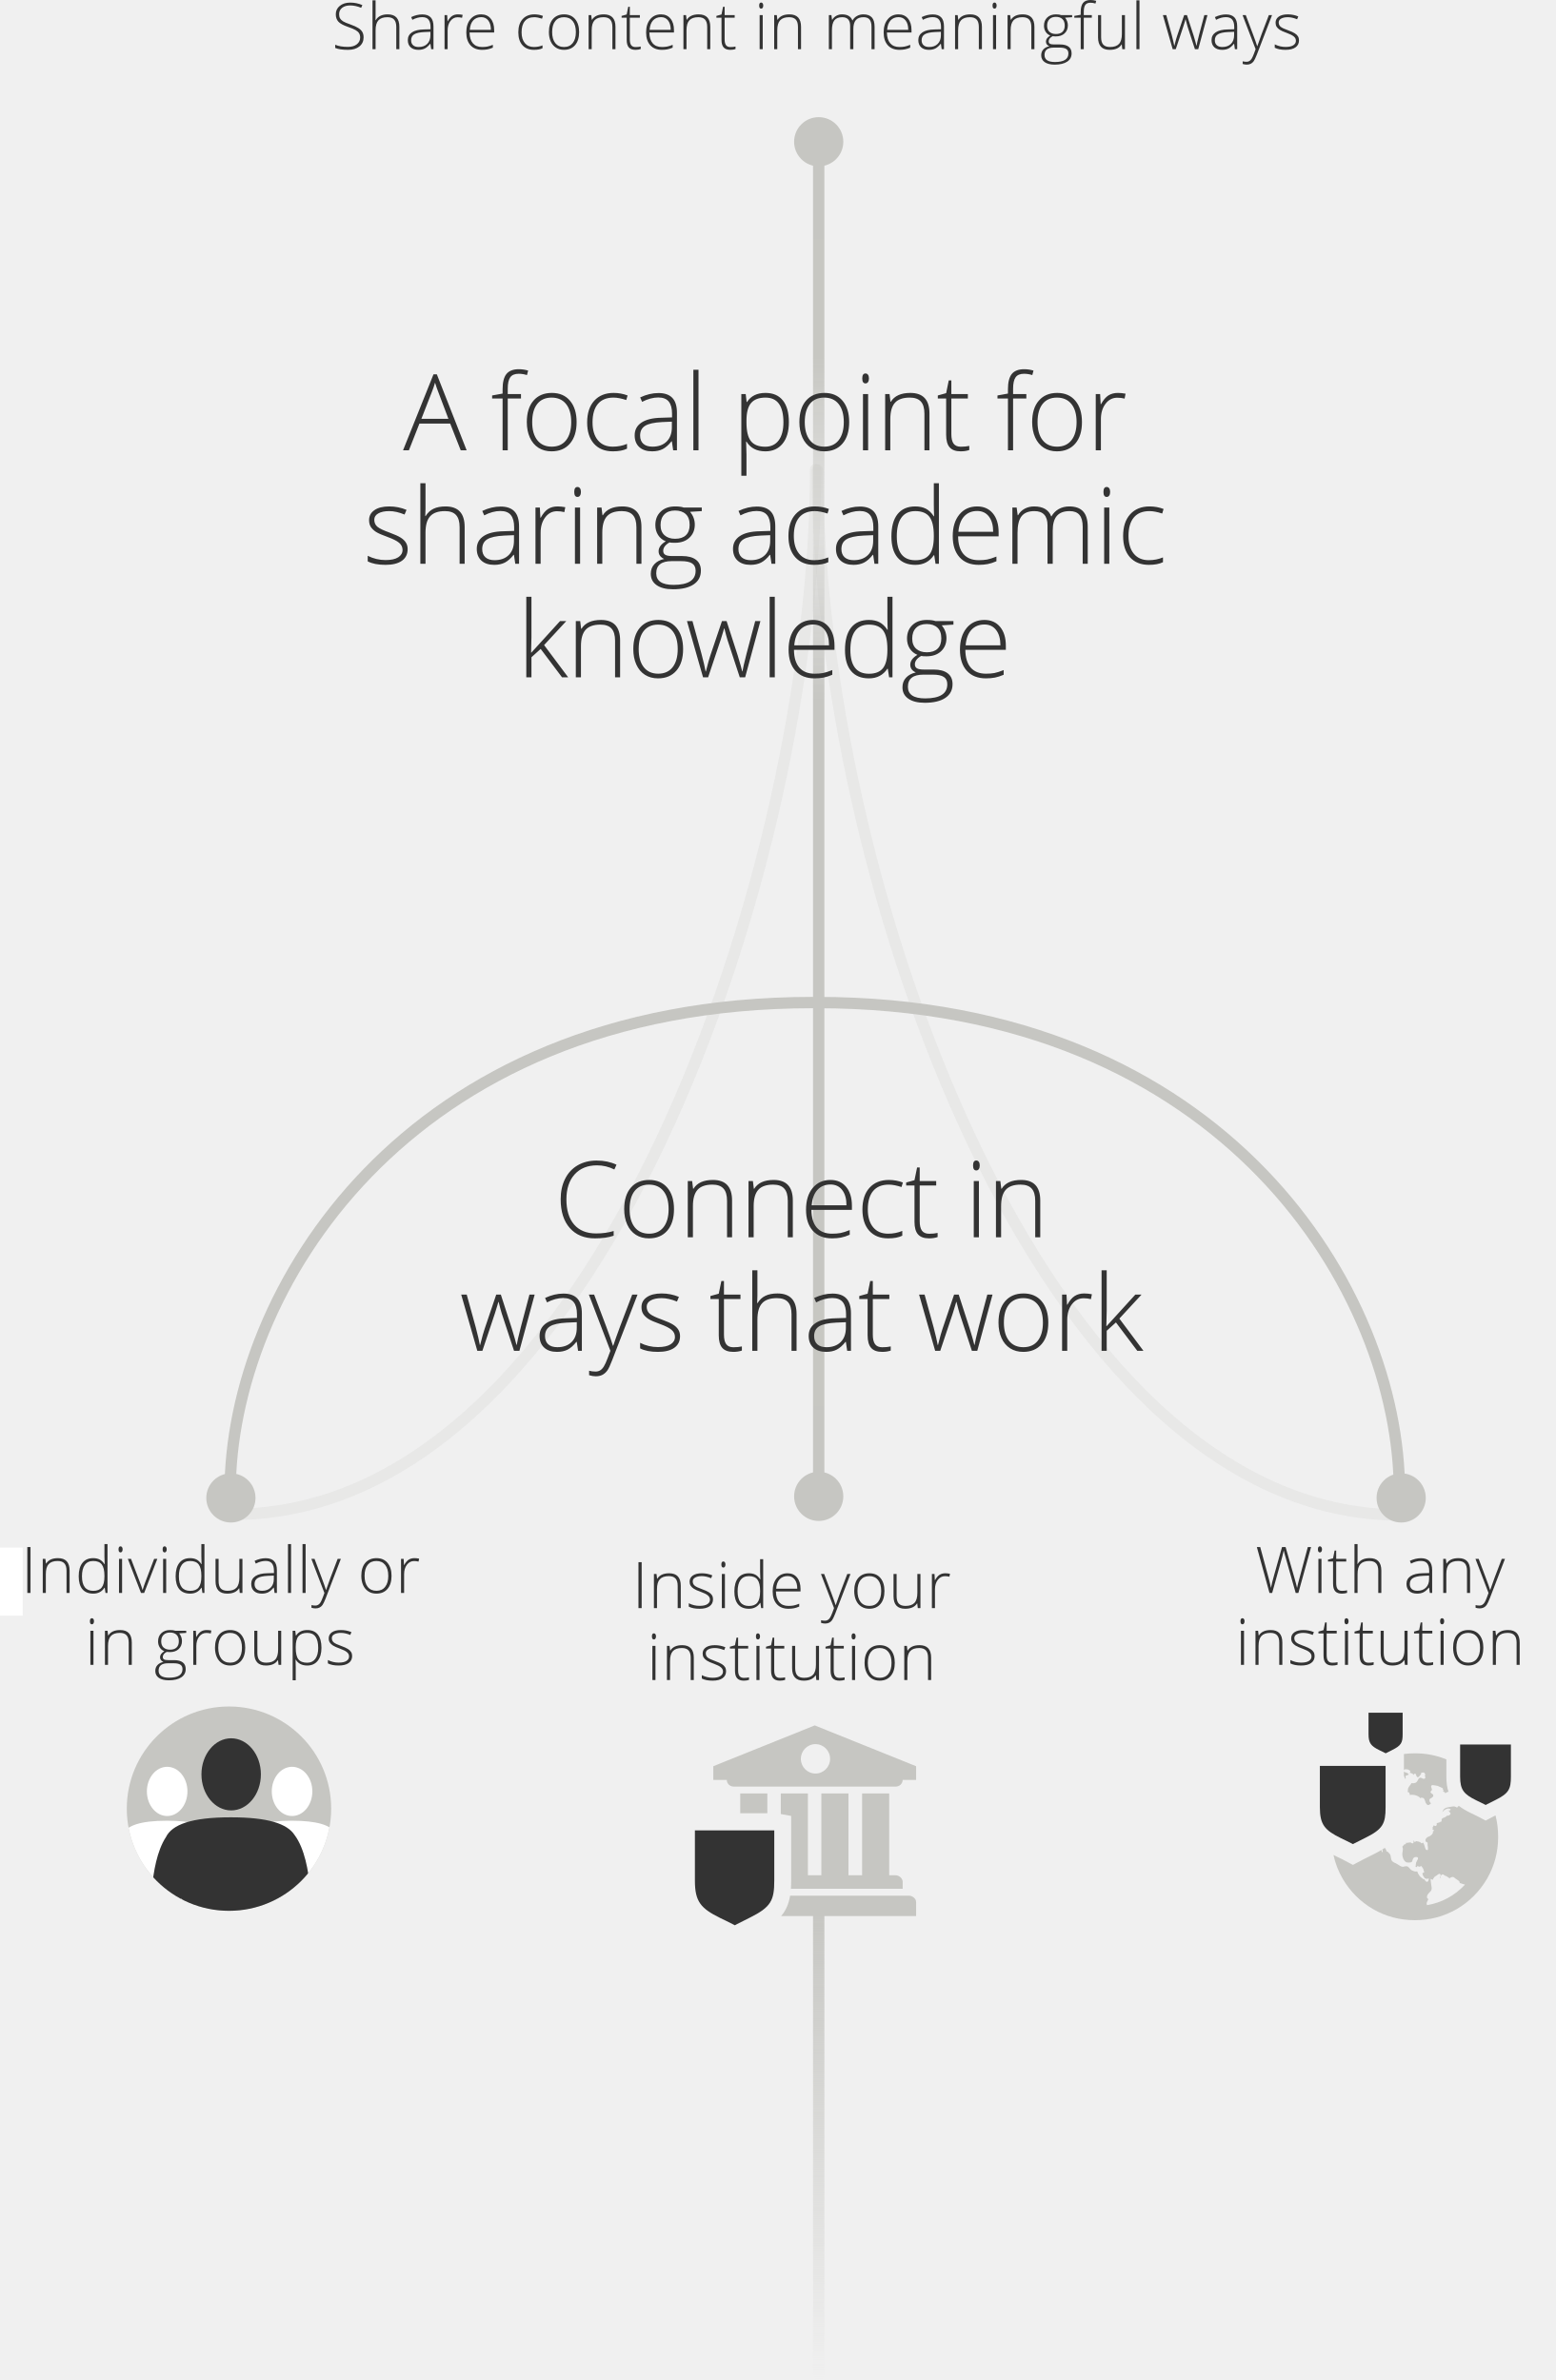
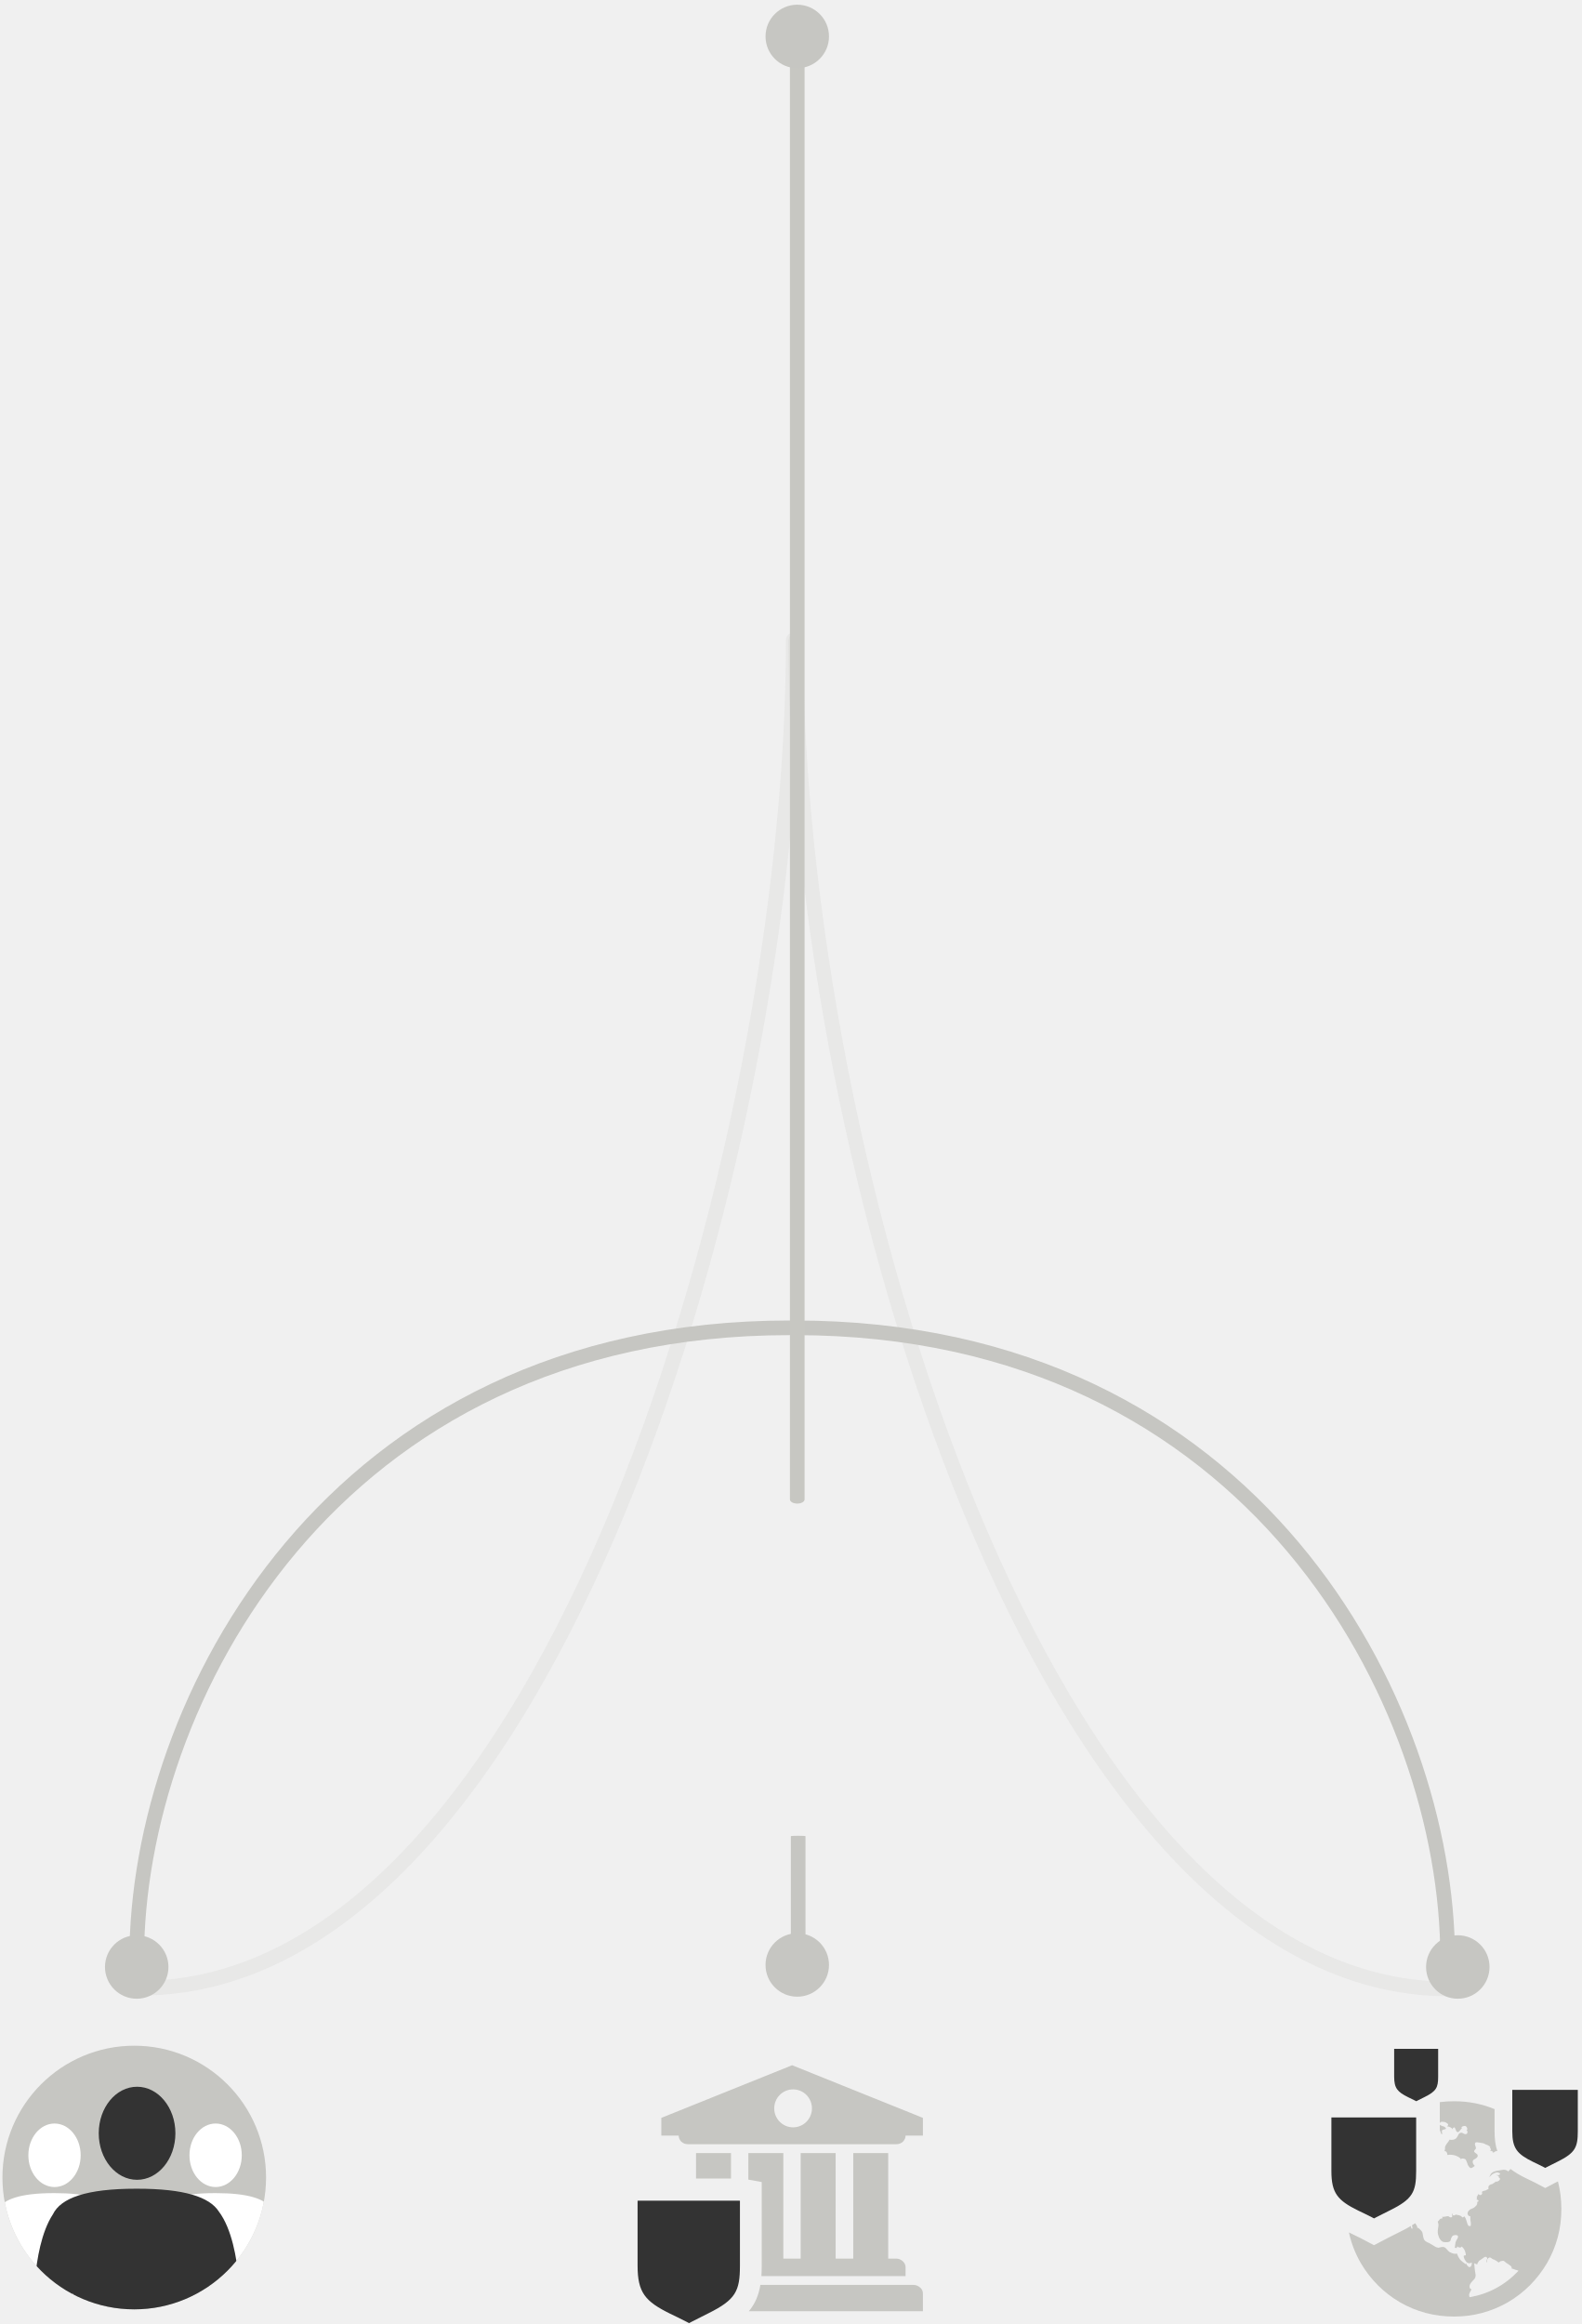
- <svg xmlns="http://www.w3.org/2000/svg" xmlns:xlink="http://www.w3.org/1999/xlink" width="411px" height="629px" viewBox="0 0 411 629" version="1.1">
+ <svg xmlns="http://www.w3.org/2000/svg" xmlns:xlink="http://www.w3.org/1999/xlink" width="324px" height="476px" viewBox="0 0 324 476" version="1.1">
  <defs>
    <filter x="-50%" y="-50%" width="200%" height="200%" filterUnits="objectBoundingBox" id="filter-1">
      <feGaussianBlur stdDeviation="0" in="SourceGraphic" result="blur" />
    </filter>
    <filter x="-50%" y="-50%" width="200%" height="200%" filterUnits="objectBoundingBox" id="filter-2">
      <feGaussianBlur stdDeviation="0" in="SourceGraphic" result="blur" />
    </filter>
-     <linearGradient x1="50%" y1="0%" x2="50%" y2="100%" id="linearGradient-3">
-       <stop stop-color="#C6C6C2" offset="0%" />
-       <stop stop-color="#C6C6C2" stop-opacity="0" offset="100%" />
-     </linearGradient>
-     <linearGradient x1="50%" y1="0%" x2="50%" y2="100%" id="linearGradient-4">
-       <stop stop-color="#C6C6C2" offset="0%" />
-       <stop stop-color="#C7C7C2" offset="16.974%" />
-       <stop stop-color="#C6C6C2" stop-opacity="0.25" offset="29.907%" />
-       <stop stop-color="#C6C6C2" offset="41.735%" />
-       <stop stop-color="#C6C6C2" offset="81.324%" />
-       <stop stop-color="#C7C7C2" offset="89.537%" />
-       <stop stop-color="#C6C6C2" offset="95.759%" />
-       <stop stop-color="#C6C6C2" offset="100%" />
-     </linearGradient>
-     <circle id="path-5" cx="27" cy="27" r="27" />
+     <circle id="path-3" cx="27" cy="27" r="27" />
  </defs>
-   <g id="1024-DiagramSlices" stroke="none" stroke-width="1" fill="none" fill-rule="evenodd">
-     <g id="450Diagram" transform="translate(-7, -234)">
-       <g id="/homeDiagram450" transform="translate(7, 104)">
-         <g id="bgLines" transform="translate(33.5, 0)">
+   <g id="Page-1" stroke="none" stroke-width="1" fill="none" fill-rule="evenodd">
+     <g id="450Diagram" transform="translate(-62, -177)">
+       <g id="450" transform="translate(62, 84)">
+         <g id="bgLines" transform="translate(0.5, 0)">
          <g transform="translate(20.3125, 0.961538)">
-             <path d="M162.188,253.269 C162.188,359.531 220.528,529.413 316.108,529.413" id="lineBGBottomRight" stroke="#C6C6C2" stroke-width="3" stroke-linecap="round" stroke-linejoin="round" opacity="0.2" filter="url(#filter-1)" />
-             <path d="M161.688,253.112 C161.688,358.18 103.961,529.256 7.767,529.256" id="lineBGBottomLeft" stroke="#C6C6C2" stroke-width="3" stroke-linecap="round" stroke-linejoin="round" opacity="0.2" filter="url(#filter-2)" />
-             <path d="M7,523.077 C7,471 52.619,394 160.92,394" id="lineCurvedBottomLeft" stroke="#C6C6C2" stroke-width="3" stroke-linecap="round" stroke-linejoin="round" />
-             <path d="M315.92,523.077 C315.92,471 270.302,394 162,394" id="lineCurvedBottomRight" stroke="#C6C6C2" stroke-width="3" stroke-linecap="round" stroke-linejoin="round" />
-             <path d="M161,634.5 L161,756.509 C161,757.338 161.672,758.009 162.5,758.009 C163.328,758.009 164,757.338 164,756.509 L164,634.5 C164,633.672 163.328,633 162.5,633 C161.672,633 161,633.672 161,634.5 L161,634.5 Z" id="Shape" fill="url(#linearGradient-3)" />
-             <path d="M161,163.744 L161,524.82 C161,525.395 161.672,525.86 162.5,525.86 C163.328,525.86 164,525.395 164,524.82 L164,163.744 C164,163.17 163.328,162.705 162.5,162.705 C161.672,162.705 161,163.17 161,163.744 L161,163.744 Z" id="lineCenter" fill="url(#linearGradient-4)" />
-             <ellipse id="circleGroup" fill="#C6C6C2" cx="162.5" cy="166.5" rx="6.5" ry="6.5" />
-             <circle id="circleGroup" fill="#C6C6C2" cx="7.193" cy="524.916" r="6.5" />
-             <circle id="circleGroup" fill="#C6C6C2" cx="162.5" cy="524.5" r="6.5" />
-             <circle id="circleGroup" fill="#C6C6C2" cx="316.395" cy="524.916" r="6.5" />
+             <path d="M142.188,223.269 C142.188,329.531 192.875,499.413 275.915,499.413" id="lineBGBottomRight" stroke="#C6C6C2" stroke-width="3" stroke-linecap="round" stroke-linejoin="round" opacity="0.2" filter="url(#filter-1)" />
+             <path d="M141.688,223.112 C141.688,328.18 91.534,499.256 7.96,499.256" id="lineBGBottomLeft" stroke="#C6C6C2" stroke-width="3" stroke-linecap="round" stroke-linejoin="round" opacity="0.2" filter="url(#filter-2)" />
+             <path d="M7.193,493.077 C7.193,441 46.827,364 140.92,364" id="lineCurvedBottomLeft" stroke="#C6C6C2" stroke-width="3" stroke-linecap="round" stroke-linejoin="round" />
+             <path d="M275.728,493.077 C275.728,441 236.094,364 142,364" id="lineCurvedBottomRight" stroke="#C6C6C2" stroke-width="3" stroke-linecap="round" stroke-linejoin="round" />
+             <path d="M141,104.847 L141,399.153 C141,399.621 141.672,400 142.5,400 C143.328,400 144,399.621 144,399.153 L144,104.847 C144,104.379 143.328,104 142.5,104 C141.672,104 141,104.379 141,104.847 L141,104.847 Z" id="lineCenter" fill="#C7C7C2" />
+             <ellipse id="circleGroup" fill="#C6C6C2" cx="142.5" cy="99.5" rx="6.5" ry="6.5" />
+             <circle id="circleGroup" fill="#C6C6C2" cx="7.193" cy="494.916" r="6.5" />
+             <circle id="circleGroup" fill="#C6C6C2" cx="142.5" cy="494.5" r="6.5" />
+             <circle id="circleGroup" fill="#C6C6C2" cx="277.807" cy="494.916" r="6.5" />
          </g>
-           <g id="iconGroup" transform="translate(0, 581)">
+           <g id="iconGroup" transform="translate(0, 512)">
            <g id="Imported-Layers">
-               <mask id="mask-6" fill="white">
-                 <use xlink:href="#path-5" />
+               <mask id="mask-4" fill="white">
+                 <use xlink:href="#path-3" />
              </mask>
-               <use id="Mask" fill="#C6C6C2" xlink:href="#path-5" />
-               <g mask="url(#mask-6)" id="male">
+               <use id="Mask" fill="#C6C6C2" xlink:href="#path-3" />
+               <g mask="url(#mask-4)" id="male">
                <g transform="translate(-80.37363, 7.868132)">
                  <path d="M105.646,51.044 C106.193,45.731 105.988,38.955 105.234,34.841 C104.98,32.083 104.298,27.939 102.473,25.513 C101.157,23.472 97.635,22.324 91.057,22.324 L90.914,22.324 C83.922,22.324 80.382,23.62 79.273,25.907 C77.657,28.37 77.032,32.227 76.792,34.841 C76.038,38.955 75.834,45.731 76.38,51.044 C76.229,51.539 76.128,52.084 76.092,52.66 C75.944,55.051 76.963,57.057 78.365,57.141 C79.225,57.194 80.03,56.513 80.56,55.429 C80.835,55.016 80.906,54.623 80.906,54.623 C80.906,54.623 80.907,54.587 80.907,54.524 C81.048,54.046 81.142,53.521 81.177,52.968 C81.23,52.116 81.133,51.313 80.924,50.627 C80.921,47.543 80.884,43.207 80.721,39.586 C81.188,38.791 81.629,37.885 82.037,36.925 C82.728,41.436 82.514,46.501 82.389,48.483 C82.376,48.548 82.365,48.614 82.356,48.681 C82.21,49.728 82.327,53.68 82.722,62.269 C82.864,65.35 84.371,85.176 84.648,88.81 C84.158,89.248 83.862,89.814 83.862,90.432 C83.862,91.821 85.348,92.008 87.178,92.008 C89.011,92.008 90.496,91.821 90.496,90.432 C90.496,90.087 90.403,89.757 90.236,89.456 L90.272,89.382 L90.318,55.027 C90.318,55.027 90.286,53.311 90.986,52.728 C91.688,53.311 91.657,55.027 91.657,55.027 L91.703,89.382 L91.738,89.456 C91.571,89.757 91.478,90.087 91.478,90.432 C91.478,91.821 92.964,92.008 94.795,92.008 C96.627,92.008 98.112,91.821 98.112,90.432 C98.112,89.814 97.816,89.248 97.326,88.81 C97.603,85.176 99.11,65.35 99.252,62.269 C99.647,53.68 99.764,49.728 99.619,48.681 C99.608,48.607 99.595,48.534 99.58,48.462 C99.455,46.458 99.242,41.352 99.948,36.831 C100.367,37.825 100.822,38.764 101.305,39.586 C101.141,43.206 101.104,47.543 101.102,50.628 C100.892,51.313 100.796,52.116 100.848,52.968 C100.883,53.521 100.978,54.046 101.118,54.523 C101.119,54.587 101.119,54.623 101.119,54.623 C101.119,54.623 101.192,55.016 101.466,55.429 C101.994,56.513 102.799,57.194 103.66,57.141 C105.064,57.057 106.08,55.051 105.934,52.66 C105.898,52.084 105.796,51.539 105.646,51.044 Z M91.04,21.078 C94,21.078 96.399,18.167 96.399,14.575 C96.399,10.983 94,8.071 91.04,8.071 C88.083,8.071 85.683,10.983 85.683,14.575 C85.683,18.167 88.083,21.078 91.04,21.078 Z" fill="#FFFFFF" />
                  <path d="M138.646,51.044 C139.193,45.731 138.988,38.955 138.234,34.841 C137.98,32.083 137.298,27.939 135.473,25.513 C134.157,23.472 130.635,22.324 124.057,22.324 L123.914,22.324 C116.922,22.324 113.382,23.62 112.273,25.907 C110.657,28.37 110.032,32.227 109.792,34.841 C109.038,38.955 108.834,45.731 109.38,51.044 C109.229,51.539 109.128,52.084 109.092,52.66 C108.944,55.051 109.963,57.057 111.365,57.141 C112.225,57.194 113.03,56.513 113.56,55.429 C113.835,55.016 113.906,54.623 113.906,54.623 C113.906,54.623 113.907,54.587 113.907,54.524 C114.048,54.046 114.142,53.521 114.177,52.968 C114.23,52.116 114.133,51.313 113.924,50.627 C113.921,47.543 113.884,43.207 113.721,39.586 C114.188,38.791 114.629,37.885 115.037,36.925 C115.728,41.436 115.514,46.501 115.389,48.483 C115.376,48.548 115.365,48.614 115.356,48.681 C115.21,49.728 115.327,53.68 115.722,62.269 C115.864,65.35 117.371,85.176 117.648,88.81 C117.158,89.248 116.862,89.814 116.862,90.432 C116.862,91.821 118.348,92.008 120.178,92.008 C122.011,92.008 123.496,91.821 123.496,90.432 C123.496,90.087 123.403,89.757 123.236,89.456 L123.272,89.382 L123.318,55.027 C123.318,55.027 123.286,53.311 123.986,52.728 C124.688,53.311 124.657,55.027 124.657,55.027 L124.703,89.382 L124.738,89.456 C124.571,89.757 124.478,90.087 124.478,90.432 C124.478,91.821 125.964,92.008 127.795,92.008 C129.627,92.008 131.112,91.821 131.112,90.432 C131.112,89.814 130.816,89.248 130.326,88.81 C130.603,85.176 132.11,65.35 132.252,62.269 C132.647,53.68 132.764,49.728 132.619,48.681 C132.608,48.607 132.595,48.534 132.58,48.462 C132.455,46.458 132.242,41.352 132.948,36.831 C133.367,37.825 133.822,38.764 134.305,39.586 C134.141,43.206 134.104,47.543 134.102,50.628 C133.892,51.313 133.796,52.116 133.848,52.968 C133.883,53.521 133.978,54.046 134.118,54.523 C134.119,54.587 134.119,54.623 134.119,54.623 C134.119,54.623 134.192,55.016 134.466,55.429 C134.994,56.513 135.799,57.194 136.66,57.141 C138.064,57.057 139.08,55.051 138.934,52.66 C138.898,52.084 138.796,51.539 138.646,51.044 Z M124.04,21.078 C127,21.078 129.399,18.167 129.399,14.575 C129.399,10.983 127,8.071 124.04,8.071 C121.083,8.071 118.683,10.983 118.683,14.575 C118.683,18.167 121.083,21.078 124.04,21.078 Z" fill="#FFFFFF" />
                  <path d="M129.353,63.511 C130.155,55.725 129.855,45.795 128.75,39.767 C128.377,35.725 127.379,29.652 124.704,26.097 C122.776,23.106 117.614,21.423 107.975,21.423 L107.765,21.423 C97.518,21.423 92.331,23.323 90.705,26.674 C88.336,30.283 87.422,35.936 87.069,39.766 C85.964,45.795 85.665,55.725 86.466,63.511 C86.244,64.237 86.096,65.036 86.043,65.88 C85.827,69.383 87.32,72.323 89.374,72.446 C90.635,72.524 91.815,71.526 92.591,69.937 C92.993,69.332 93.098,68.756 93.098,68.756 C93.098,68.756 93.099,68.704 93.099,68.611 C93.306,67.91 93.444,67.141 93.495,66.332 C93.573,65.082 93.43,63.905 93.124,62.9 C93.12,58.381 93.066,52.026 92.827,46.72 C93.511,45.555 94.157,44.227 94.756,42.82 C95.768,49.431 95.455,56.854 95.272,59.758 C95.253,59.853 95.237,59.95 95.223,60.048 C95.009,61.584 95.18,67.374 95.76,79.961 C95.968,84.477 98.175,113.531 98.581,118.856 C97.865,119.498 97.431,120.327 97.431,121.234 C97.431,123.268 99.607,123.543 102.29,123.543 C104.975,123.543 107.152,123.268 107.152,121.234 C107.152,120.727 107.016,120.244 106.771,119.803 L106.824,119.695 L106.891,69.348 C106.891,69.348 106.844,66.833 107.871,65.98 C108.899,66.833 108.853,69.348 108.853,69.348 L108.92,119.695 L108.972,119.803 C108.727,120.244 108.591,120.727 108.591,121.234 C108.591,123.268 110.769,123.543 113.451,123.543 C116.137,123.543 118.313,123.268 118.313,121.234 C118.313,120.327 117.879,119.498 117.162,118.856 C117.568,113.531 119.775,84.477 119.983,79.961 C120.563,67.374 120.734,61.584 120.521,60.048 C120.505,59.94 120.486,59.833 120.464,59.728 C120.281,56.79 119.969,49.308 121.004,42.682 C121.618,44.14 122.284,45.516 122.993,46.719 C122.753,52.025 122.698,58.381 122.695,62.901 C122.388,63.905 122.246,65.082 122.323,66.332 C122.374,67.141 122.513,67.91 122.718,68.61 C122.72,68.704 122.72,68.756 122.72,68.756 C122.72,68.756 122.827,69.332 123.228,69.937 C124.002,71.526 125.182,72.524 126.444,72.446 C128.5,72.323 129.99,69.383 129.776,65.88 C129.723,65.036 129.574,64.237 129.353,63.511 Z M107.95,19.598 C112.288,19.598 115.803,15.331 115.803,10.067 C115.803,4.804 112.288,0.537 107.95,0.537 C103.615,0.537 100.099,4.804 100.099,10.067 C100.099,15.331 103.615,19.598 107.95,19.598 Z" fill="#333333" />
                </g>
              </g>
            </g>
          </g>
-           <g id="iconInstitution" transform="translate(150, 586)">
+           <g id="iconInstitution" transform="translate(130, 516)">
            <path d="M22.886,50.388 L58.553,50.388 L58.553,46.809 C58.553,46.306 58.404,45.902 58.002,45.55 C57.603,45.198 57.152,44.996 56.65,44.996 L25.257,44.996 C24.896,47.166 24.159,48.885 22.886,50.388 Z M22.795,23.427 L22.795,17.988 L29.958,17.988 L29.958,39.603 L33.512,39.603 L33.512,17.988 L40.674,17.988 L40.674,39.603 L44.28,39.603 L44.28,17.988 L51.442,17.988 L51.442,39.603 L53.095,39.603 C53.595,39.603 54.046,39.805 54.448,40.158 C54.798,40.51 54.999,40.914 54.999,41.368 L54.999,43.182 L25.466,43.182 C25.514,42.511 25.536,41.8 25.536,41.046 L25.536,27.529 L25.536,23.924 L22.795,23.427 Z M19.239,23.209 L19.239,17.988 L12.079,17.988 L12.079,23.208 C14.404,23.207 16.371,23.207 17.888,23.208 C18.392,23.208 18.843,23.208 19.239,23.209 Z M8.522,14.412 C8.522,14.865 8.723,15.319 9.073,15.671 C9.473,16.024 9.924,16.174 10.426,16.174 L53.095,16.174 C53.595,16.174 54.046,16.024 54.448,15.671 C54.798,15.319 54.999,14.865 54.999,14.412 L58.553,14.412 L58.553,10.782 L31.761,0 L4.966,10.782 L4.966,14.412 L8.522,14.412 Z M31.958,12.72 C34.092,12.72 35.821,10.98 35.821,8.833 C35.821,6.687 34.092,4.947 31.958,4.947 C29.825,4.947 28.095,6.687 28.095,8.833 C28.095,10.98 29.825,12.72 31.958,12.72 Z" id="iconUniversity" fill="#C6C6C2" />
            <path d="M21.071,27.747 L21.071,41.037 C21.071,46.255 20.206,48.026 14.613,50.805 C14.365,50.929 11.514,52.36 11.216,52.52 L10.938,52.671 L10.652,52.822 L10.367,52.671 L10.081,52.52 C8.906,51.901 7.713,51.356 6.786,50.899 C1.661,48.37 0.103,46.574 0.103,41.037 L0.103,27.747 C0.103,27.747 20.959,27.727 21.071,27.747 Z" id="iconUniversitySheild" fill="#333333" />
          </g>
-           <g id="iconNetwork" transform="translate(315, 582)">
+           <g id="iconNetwork" transform="translate(272, 512)">
            <path d="M36.927,25.249 C37.759,25.899 38.771,26.5 39.985,27.097 C39.872,27.042 41.533,27.838 41.992,28.075 C42.056,28.108 42.056,28.108 42.12,28.142 L42.314,28.243 L42.497,28.34 L44.032,29.15 L45.568,28.342 L45.76,28.241 L45.972,28.126 C46.006,28.109 46.264,27.978 46.632,27.793 L46.632,27.793 C47.099,29.601 47.332,31.488 47.332,33.45 C47.332,37.465 46.355,41.117 44.403,44.514 C42.401,47.909 39.731,50.585 36.393,52.541 C33.002,54.496 29.304,55.475 25.351,55.475 C21.344,55.475 17.647,54.496 14.258,52.541 C10.92,50.585 8.249,47.909 6.245,44.514 C5.099,42.519 4.29,40.437 3.817,38.245 L3.817,38.245 C4.319,38.485 5.714,39.158 6.164,39.39 C6.244,39.432 6.244,39.432 6.323,39.473 L6.568,39.602 L6.799,39.723 L8.96,40.863 L11.123,39.725 L11.365,39.598 L11.637,39.452 C11.686,39.425 12.258,39.137 12.974,38.777 C13.503,38.512 14.19,38.169 14.387,38.071 C15.16,37.688 15.867,37.306 16.511,36.917 C16.516,36.967 16.516,37.029 16.516,37.102 C16.569,37.205 16.569,37.309 16.619,37.412 C16.672,37.465 16.722,37.515 16.825,37.465 C16.849,37.294 16.816,37.067 16.721,36.788 C16.949,36.647 17.17,36.505 17.382,36.361 C17.488,36.475 17.577,36.645 17.697,36.846 C17.852,37.102 17.852,37.258 17.697,37.258 C17.852,37.258 18.058,37.309 18.262,37.515 C18.468,37.721 18.674,37.928 18.777,38.081 C18.88,38.235 18.93,38.494 18.983,38.854 C19.033,39.161 19.083,39.42 19.136,39.521 C19.186,39.677 19.239,39.78 19.392,39.934 C19.495,40.037 19.649,40.14 19.752,40.19 C19.855,40.243 20.01,40.346 20.214,40.397 C20.369,40.5 20.523,40.603 20.573,40.603 C20.676,40.653 20.832,40.757 21.088,40.91 C21.344,41.066 21.55,41.22 21.703,41.272 C21.909,41.323 22.063,41.376 22.165,41.376 C22.268,41.376 22.424,41.323 22.577,41.272 C22.731,41.272 22.886,41.22 22.987,41.22 C23.245,41.169 23.552,41.323 23.811,41.632 C24.067,41.94 24.271,42.146 24.426,42.249 C25.094,42.609 25.607,42.712 25.966,42.559 C25.966,42.559 25.966,42.662 26.019,42.765 C26.069,42.866 26.122,43.022 26.222,43.228 C26.325,43.382 26.428,43.535 26.481,43.638 C26.531,43.742 26.584,43.792 26.634,43.845 C26.737,43.998 26.89,44.102 27.149,44.308 C27.405,44.461 27.559,44.617 27.661,44.718 C27.815,44.668 27.867,44.565 27.867,44.461 C27.815,44.617 27.867,44.821 28.073,45.028 C28.277,45.284 28.433,45.388 28.586,45.337 C28.842,45.284 28.995,44.977 28.995,44.411 C28.38,44.718 27.918,44.514 27.609,43.895 C27.609,43.895 27.559,43.845 27.508,43.742 C27.456,43.638 27.456,43.588 27.405,43.485 C27.353,43.432 27.353,43.329 27.353,43.228 C27.302,43.175 27.302,43.072 27.353,43.022 C27.353,42.969 27.405,42.969 27.456,42.969 C27.661,42.969 27.764,42.919 27.764,42.866 C27.764,42.765 27.764,42.662 27.712,42.506 C27.661,42.3 27.609,42.199 27.609,42.096 C27.559,41.94 27.456,41.786 27.302,41.529 C27.096,41.323 26.993,41.169 26.943,41.117 C26.84,41.272 26.684,41.376 26.481,41.323 C26.275,41.323 26.122,41.22 26.019,41.066 C26.019,41.117 26.019,41.169 25.966,41.22 C25.966,41.323 25.916,41.376 25.916,41.426 C25.659,41.426 25.556,41.426 25.504,41.376 C25.504,41.323 25.556,41.169 25.556,40.91 C25.607,40.603 25.659,40.397 25.659,40.243 C25.71,40.19 25.76,40.037 25.813,39.883 C25.916,39.727 25.966,39.624 26.069,39.471 C26.122,39.367 26.122,39.264 26.172,39.111 C26.172,39.007 26.122,38.904 26.019,38.854 C25.916,38.801 25.76,38.751 25.504,38.801 C25.145,38.801 24.939,39.007 24.785,39.367 C24.785,39.42 24.735,39.521 24.682,39.677 C24.682,39.78 24.632,39.934 24.579,39.984 C24.476,40.087 24.426,40.14 24.271,40.19 C24.17,40.243 23.911,40.243 23.605,40.243 C23.296,40.243 23.04,40.19 22.937,40.087 C22.68,39.934 22.474,39.677 22.268,39.264 C22.115,38.854 22.012,38.494 22.012,38.184 C22.012,38.031 22.012,37.772 22.063,37.465 C22.115,37.155 22.165,36.898 22.165,36.742 C22.165,36.589 22.115,36.332 22.012,36.022 C22.063,35.972 22.165,35.919 22.268,35.766 C22.371,35.612 22.474,35.509 22.525,35.456 C22.577,35.456 22.628,35.406 22.68,35.406 L22.783,35.406 C22.834,35.406 22.886,35.406 22.937,35.353 C22.937,35.303 22.987,35.25 22.987,35.199 C22.987,35.199 22.937,35.149 22.886,35.096 C22.834,35.046 22.783,35.046 22.783,35.046 C22.937,35.096 23.193,35.046 23.605,34.993 C24.014,34.89 24.271,34.89 24.373,35.046 C24.682,35.25 24.888,35.199 24.991,34.943 C24.991,34.943 24.991,34.84 24.939,34.686 C24.888,34.53 24.888,34.376 24.939,34.324 C25.042,34.84 25.298,34.89 25.76,34.583 C25.813,34.633 25.966,34.686 26.222,34.686 C26.428,34.736 26.584,34.787 26.684,34.84 C26.737,34.89 26.84,34.943 26.89,34.993 C26.993,35.096 27.046,35.096 27.046,35.149 L27.199,35.149 C27.25,35.096 27.353,35.046 27.456,34.943 C27.661,35.199 27.764,35.456 27.815,35.612 C28.021,36.382 28.174,36.795 28.33,36.898 C28.483,36.949 28.586,36.949 28.636,36.949 C28.739,36.949 28.792,36.846 28.792,36.692 L28.792,36.279 C28.792,36.176 28.739,36.022 28.739,35.919 L28.689,35.663 L28.689,35.149 L28.689,34.943 C28.38,34.89 28.227,34.787 28.174,34.583 C28.073,34.427 28.124,34.223 28.174,34.067 C28.277,33.861 28.433,33.707 28.636,33.553 C28.636,33.501 28.739,33.501 28.842,33.45 C28.995,33.397 29.151,33.297 29.304,33.244 C29.46,33.141 29.561,33.09 29.664,32.987 C30.075,32.627 30.178,32.318 30.075,32.008 C30.229,32.008 30.332,31.905 30.384,31.751 C30.384,31.751 30.332,31.701 30.281,31.648 C30.178,31.598 30.126,31.545 30.023,31.495 C29.972,31.495 29.922,31.442 29.922,31.442 C30.075,31.341 30.126,31.238 29.972,30.979 C30.075,30.928 30.126,30.825 30.178,30.672 C30.229,30.516 30.281,30.415 30.384,30.415 C30.588,30.619 30.794,30.672 31,30.465 C31.153,30.312 31.153,30.156 31.05,30.002 C31.103,29.849 31.309,29.745 31.615,29.693 C31.924,29.642 32.077,29.539 32.13,29.436 C32.283,29.436 32.334,29.436 32.386,29.385 L32.386,29.026 C32.386,28.87 32.437,28.766 32.489,28.663 C32.592,28.56 32.695,28.51 32.899,28.407 C33.157,28.356 33.258,28.303 33.311,28.253 L33.773,27.943 C33.823,27.893 33.823,27.84 33.773,27.84 C34.132,27.893 34.441,27.79 34.647,27.533 C34.851,27.327 34.8,27.12 34.491,26.967 C34.544,26.864 34.544,26.76 34.388,26.657 C34.286,26.607 34.132,26.554 33.979,26.504 L34.338,26.504 C34.491,26.504 34.594,26.504 34.594,26.451 C34.903,26.297 34.851,26.144 34.388,25.988 C34.082,25.885 33.67,26.041 33.157,26.348 C33.157,26.348 33.055,26.451 32.899,26.607 C32.746,26.76 32.643,26.864 32.54,26.914 C32.54,26.914 32.592,26.864 32.643,26.76 C32.695,26.657 32.746,26.554 32.798,26.451 C32.849,26.297 32.899,26.245 32.899,26.245 C33.002,26.091 33.208,25.937 33.517,25.782 C33.773,25.681 34.286,25.578 35.006,25.474 C35.672,25.318 36.137,25.422 36.496,25.782 C36.443,25.731 36.546,25.628 36.752,25.422 C36.816,25.358 36.875,25.299 36.927,25.249 L36.927,25.249 Z M34.23,21.611 C33.828,20.466 33.65,19.135 33.65,17.533 L33.65,12.986 C31.036,11.905 28.263,11.375 25.351,11.375 C24.36,11.375 23.388,11.435 22.434,11.555 L22.434,14.451 L22.434,15.917 C22.465,15.861 22.495,15.788 22.525,15.697 C22.68,15.593 22.834,15.543 23.09,15.593 C23.346,15.593 23.552,15.646 23.708,15.749 C24.22,16.006 24.271,16.263 23.911,16.52 C24.117,16.52 24.323,16.572 24.632,16.726 C24.888,16.879 24.991,16.983 24.939,17.139 C25.094,16.879 25.248,16.726 25.401,16.726 C25.504,16.726 25.556,16.879 25.659,17.139 C25.76,17.343 25.813,17.498 25.813,17.498 C25.966,17.703 26.122,17.755 26.275,17.652 C26.428,17.549 26.584,17.343 26.737,17.139 C26.89,16.932 26.993,16.829 27.046,16.829 C26.84,16.776 26.787,16.675 26.943,16.623 C27.25,16.416 27.508,16.416 27.712,16.469 C27.815,16.52 27.867,16.572 27.97,16.726 C28.124,17.086 28.124,17.239 27.867,17.239 C28.073,17.395 28.124,17.549 28.073,17.806 C28.073,18.012 27.918,18.115 27.661,18.115 C27.559,18.115 27.405,18.065 27.25,17.962 C27.046,17.858 26.89,17.806 26.84,17.806 C26.737,17.806 26.584,17.858 26.428,17.962 C26.325,18.065 26.222,18.218 26.122,18.475 C26.019,18.681 25.863,18.835 25.813,18.938 C25.504,19.248 25.042,19.351 24.373,19.248 C24.426,19.248 24.426,19.298 24.323,19.454 C24.271,19.557 24.17,19.658 24.067,19.814 C23.964,19.968 23.861,20.02 23.861,20.071 C23.708,20.277 23.605,20.483 23.502,20.74 L23.502,21.1 C23.449,21.306 23.449,21.51 23.399,21.614 C23.605,21.563 23.811,21.666 23.911,21.974 C24.014,22.233 24.014,22.386 23.911,22.386 C24.579,22.283 25.094,22.336 25.607,22.489 C26.275,22.746 26.684,23.003 26.737,23.262 C26.89,23.056 27.149,23.056 27.609,23.209 C27.764,23.312 27.918,23.622 28.073,24.085 C28.124,24.392 28.277,24.599 28.433,24.805 C28.636,25.062 28.792,25.114 29.048,25.011 L29.098,24.959 C29.201,24.908 29.254,24.855 29.304,24.855 C29.357,24.805 29.407,24.754 29.46,24.702 C29.51,24.702 29.561,24.651 29.561,24.599 C29.561,24.548 29.561,24.495 29.51,24.495 C29.357,24.392 29.254,24.188 29.201,24.032 C29.151,23.826 29.151,23.622 29.254,23.466 C29.304,23.416 29.46,23.262 29.716,23.159 C29.972,23.003 30.126,22.849 30.178,22.696 C30.229,22.437 30.178,22.233 29.869,22.077 C29.613,21.873 29.46,21.77 29.46,21.614 C29.46,21.51 29.561,21.41 29.664,21.254 C29.819,21.151 29.869,20.997 29.819,20.894 C29.819,20.843 29.819,20.74 29.716,20.534 C29.664,20.328 29.613,20.224 29.613,20.121 C29.613,20.071 29.664,19.968 29.767,19.814 C29.869,19.761 30.178,19.761 30.691,19.864 C31.206,19.917 31.512,20.02 31.668,20.121 C31.718,20.174 31.821,20.224 32.027,20.277 C32.233,20.38 32.386,20.431 32.54,20.534 C32.695,20.637 32.746,20.687 32.798,20.791 L32.643,20.791 C32.746,20.894 32.849,21.05 32.899,21.203 C32.899,21.357 32.849,21.46 32.643,21.51 C32.798,21.51 32.952,21.51 33.105,21.614 C33.414,21.717 33.414,21.82 33.157,21.923 C33.208,21.923 33.311,21.873 33.414,21.873 C33.517,21.873 33.567,21.82 33.62,21.77 C33.67,21.77 33.723,21.717 33.773,21.666 C33.823,21.614 33.876,21.614 33.926,21.614 C33.926,21.563 33.979,21.563 34.029,21.563 C34.081,21.563 34.131,21.563 34.23,21.611 L34.23,21.611 Z M22.434,16.19 L22.434,17.282 C22.484,17.373 22.542,17.513 22.577,17.652 C22.628,17.909 22.731,18.065 22.834,18.166 C22.937,18.065 22.937,17.962 22.886,17.755 C22.834,17.549 22.834,17.446 22.886,17.343 C22.937,17.343 22.987,17.292 23.04,17.239 C23.143,17.189 23.245,17.189 23.399,17.139 C23.502,17.086 23.605,17.035 23.655,17.035 C23.758,16.932 23.655,16.829 23.399,16.623 C23.346,16.572 23.296,16.572 23.143,16.52 C23.04,16.469 22.937,16.469 22.834,16.416 C22.731,16.366 22.628,16.313 22.525,16.263 C22.488,16.244 22.458,16.219 22.434,16.19 L22.434,16.19 Z M28.636,50.431 C28.792,50.175 28.895,50.019 28.895,49.865 C28.586,49.815 28.483,49.556 28.536,49.145 C28.586,48.836 28.842,48.476 29.357,47.962 C29.716,47.653 29.869,47.19 29.716,46.571 C29.664,46.367 29.613,46.007 29.561,45.491 C29.51,45.028 29.51,44.668 29.46,44.514 C29.46,44.565 29.561,44.617 29.716,44.668 C29.922,44.718 30.023,44.771 30.075,44.821 C30.075,44.771 30.126,44.668 30.178,44.514 C30.281,44.358 30.332,44.255 30.384,44.205 C30.435,44.102 30.487,44.051 30.641,43.948 C30.744,43.895 30.847,43.845 30.847,43.792 C30.897,43.792 31,43.742 31.103,43.638 C31.256,43.535 31.359,43.432 31.462,43.382 C31.512,43.329 31.668,43.278 31.771,43.228 C31.924,43.228 32.027,43.278 32.077,43.382 C32.18,43.485 32.18,43.691 32.027,43.895 C31.924,44.154 31.924,44.308 32.027,44.411 C32.077,44.358 32.077,44.205 32.077,44.051 C32.13,43.845 32.18,43.691 32.283,43.588 C32.386,43.485 32.489,43.432 32.592,43.382 C32.695,43.382 32.798,43.382 32.899,43.432 C32.952,43.485 33.055,43.588 33.157,43.638 C33.311,43.742 33.414,43.792 33.517,43.792 C33.773,43.895 34.132,44.102 34.544,44.461 C34.491,44.411 34.491,44.411 34.544,44.358 C34.544,44.358 34.594,44.308 34.647,44.308 C34.697,44.255 34.748,44.205 34.8,44.205 C34.851,44.154 34.903,44.154 34.954,44.102 L35.057,44.102 C35.16,44.102 35.263,44.102 35.313,44.051 C35.365,44.051 35.468,44.051 35.571,44.102 C35.672,44.205 35.775,44.205 35.775,44.255 C35.828,44.308 35.878,44.358 35.981,44.411 C36.084,44.514 36.137,44.565 36.187,44.565 C36.237,44.617 36.34,44.668 36.496,44.771 C36.649,44.874 36.802,44.977 36.855,45.028 C36.958,45.08 37.008,45.181 37.111,45.284 C37.162,45.388 37.162,45.491 37.162,45.644 C37.265,45.644 37.521,45.748 37.83,45.851 C37.933,45.903 38.036,45.954 38.189,45.954 C38.395,46.007 38.498,46.057 38.548,46.108 C35.775,49.042 32.437,50.842 28.536,51.511 C28.483,51.358 28.433,51.204 28.433,51.048 C28.433,50.945 28.483,50.741 28.636,50.431 Z" id="Path" fill="#C6C6C2" />
            <path d="M17.589,14.695 L17.589,25.655 C17.589,29.958 16.873,31.419 12.241,33.71 C12.036,33.812 9.675,34.992 9.428,35.125 L9.198,35.249 L8.961,35.373 L8.725,35.249 L8.489,35.125 C7.515,34.614 6.527,34.165 5.76,33.788 C1.516,31.702 0.226,30.221 0.226,25.655 L0.226,14.695 C0.226,14.695 17.496,14.678 17.589,14.695 Z M22.096,0.642 L22.096,6.331 C22.096,8.564 21.724,9.322 19.32,10.512 C19.213,10.565 17.988,11.177 17.86,11.246 L17.74,11.31 L17.617,11.375 L17.495,11.31 L17.372,11.246 C16.867,10.981 16.354,10.748 15.956,10.552 C13.753,9.469 13.083,8.701 13.083,6.331 L13.083,0.642 C13.083,0.642 22.047,0.633 22.096,0.642 Z M50.7,9.049 L50.7,17.52 C50.7,20.845 50.147,21.974 46.567,23.745 C46.408,23.824 44.584,24.736 44.393,24.838 L44.215,24.934 L44.032,25.03 L43.85,24.934 L43.667,24.838 C42.914,24.443 42.151,24.096 41.558,23.805 C38.278,22.193 37.281,21.048 37.281,17.52 L37.281,9.049 C37.281,9.049 50.628,9.036 50.7,9.049 Z" id="iconMapMarker" fill="#333333" />
          </g>
        </g>
-         <g id="labels" transform="translate(5.5, 125)" font-weight="260" font-family="Open Sans" fill="#333333" font-size="17">
-           <text id="10:20:10:20">
-             <tspan x="82.145" y="18">Share content in meaningful ways</tspan>
-           </text>
-           <text id="10:20:10:20" line-spacing="19">
-             <tspan x="0" y="426">Individually or </tspan>
-             <tspan x="16.867" y="445">in groups</tspan>
-           </text>
-           <text id="10:20:10:20" line-spacing="19">
-             <tspan x="161.471" y="430">Inside your </tspan>
-             <tspan x="165.356" y="449">institution</tspan>
-           </text>
-           <text id="10:20:10:20" line-spacing="19">
-             <tspan x="326.152" y="426">With any </tspan>
-             <tspan x="320.856" y="445">institution</tspan>
-           </text>
-         </g>
-         <rect id="Rectangle-60" fill="#FFFFFF" x="0" y="539" width="6" height="18" />
-         <text id="Connect-in-ways-that" font-family="Open Sans" font-size="28" font-weight="260" line-spacing="30" letter-spacing="-0.467" fill="#333333">
-           <tspan x="146.371" y="457">Connect in </tspan>
-           <tspan x="121.438" y="487">ways that work </tspan>
-         </text>
-         <text id="A-focal-point-for-sh" font-family="Open Sans" font-size="28" font-weight="260" line-spacing="30" letter-spacing="-0.467" fill="#333333">
-           <tspan x="106.494" y="249">A focal point for </tspan>
-           <tspan x="96" y="279">sharing academic </tspan>
-           <tspan x="136.571" y="309">knowledge</tspan>
-         </text>
+         <path d="M162,469.083 L162,497.917 C162,497.963 162.672,498 163.5,498 C164.328,498 165,497.963 165,497.917 L165,469.083 C165,469.037 164.328,469 163.5,469 C162.672,469 162,469.037 162,469.083 L162,469.083 Z" id="lineCenter" fill="#C6C6C2" />
      </g>
    </g>
  </g>
</svg>
